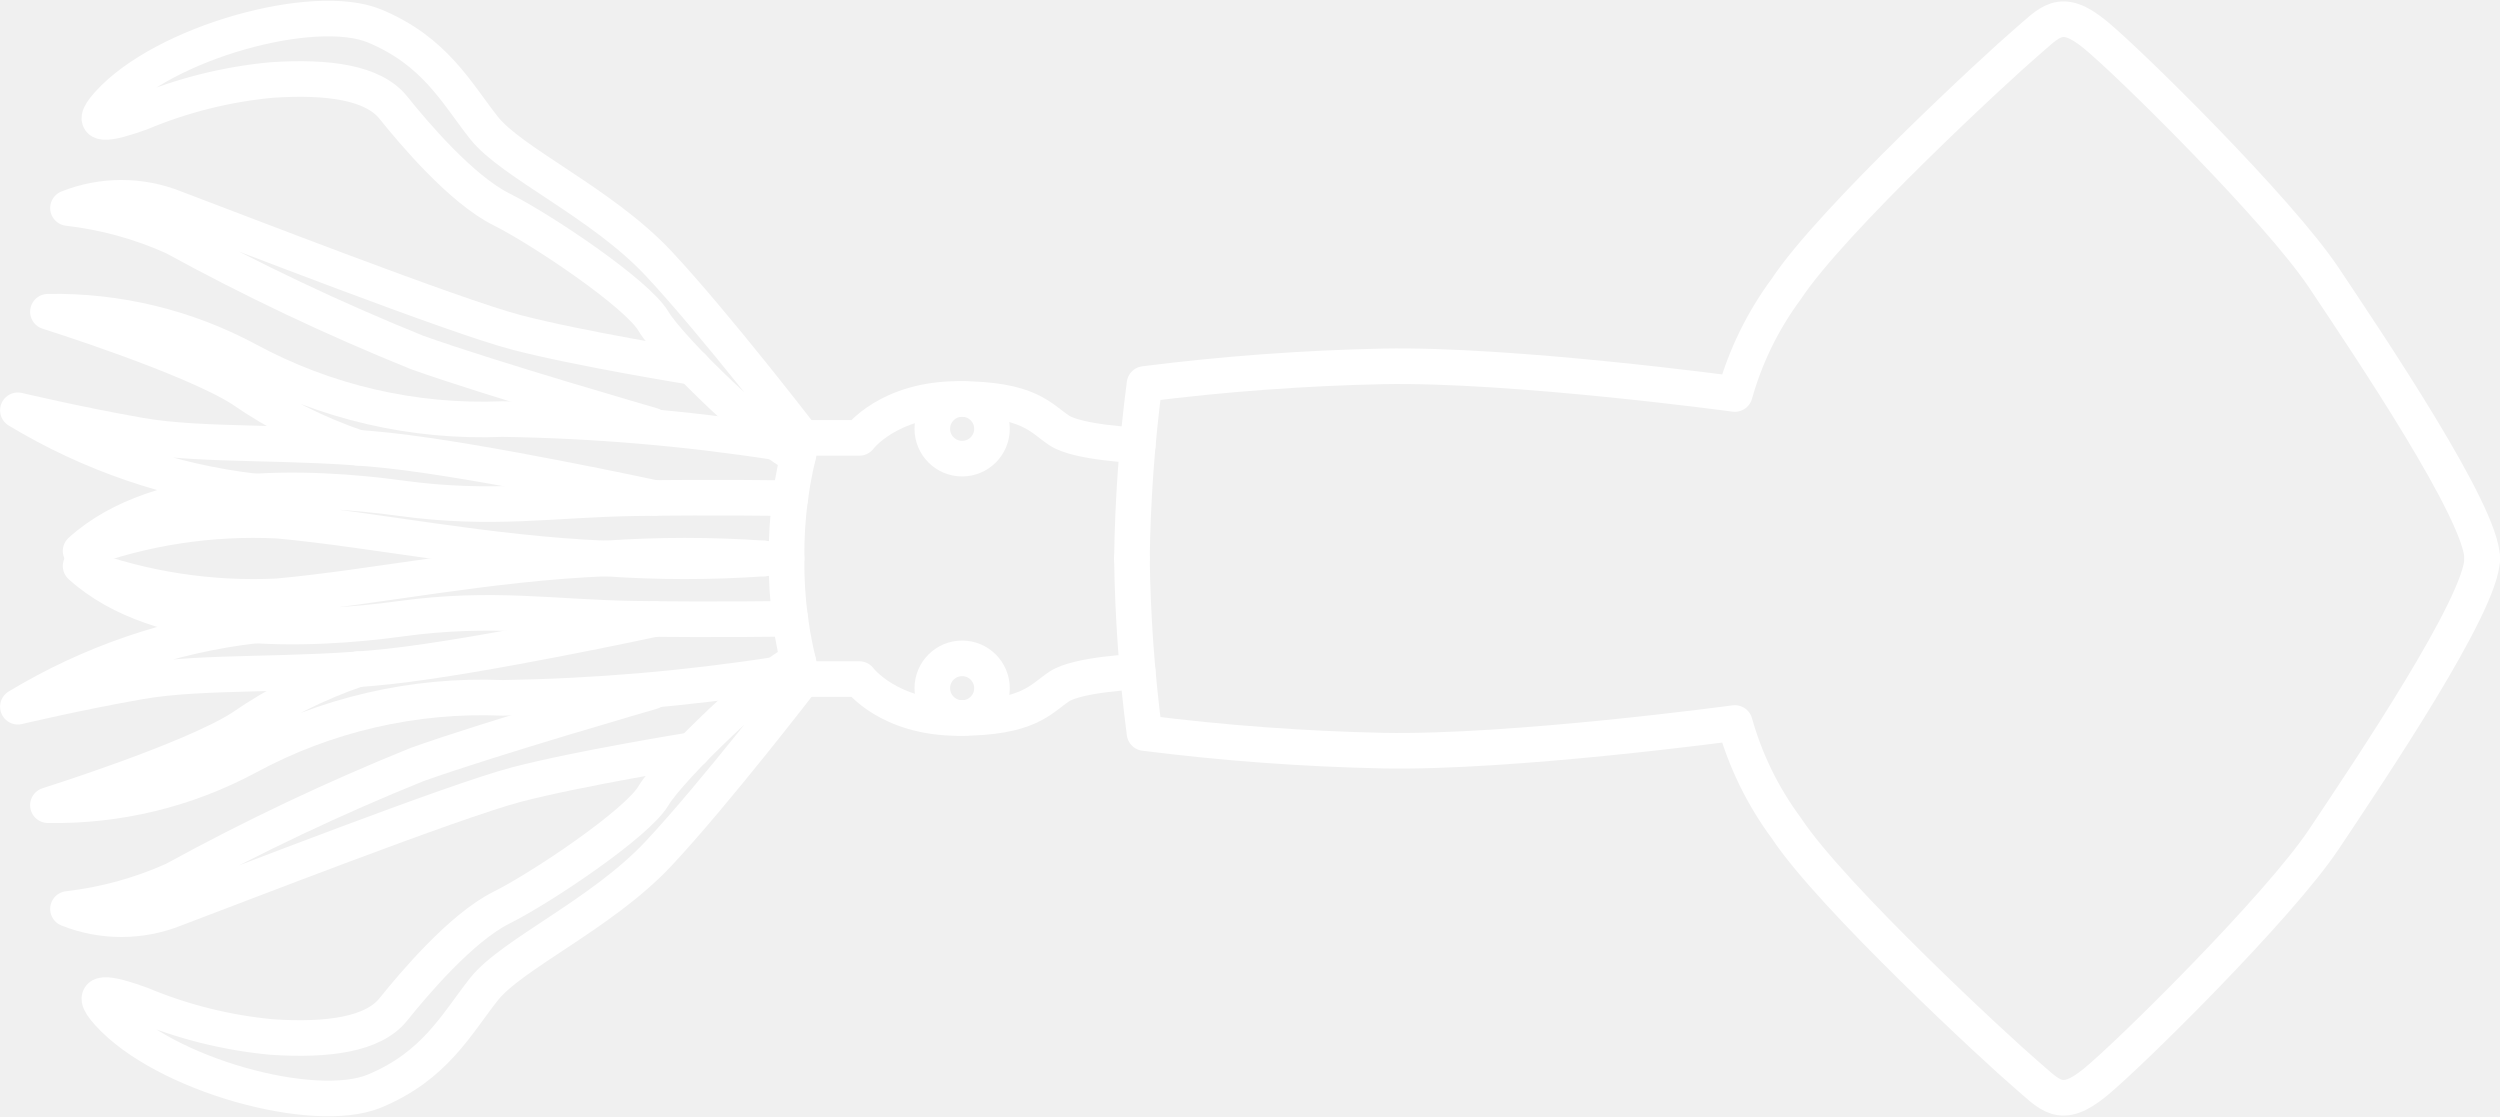
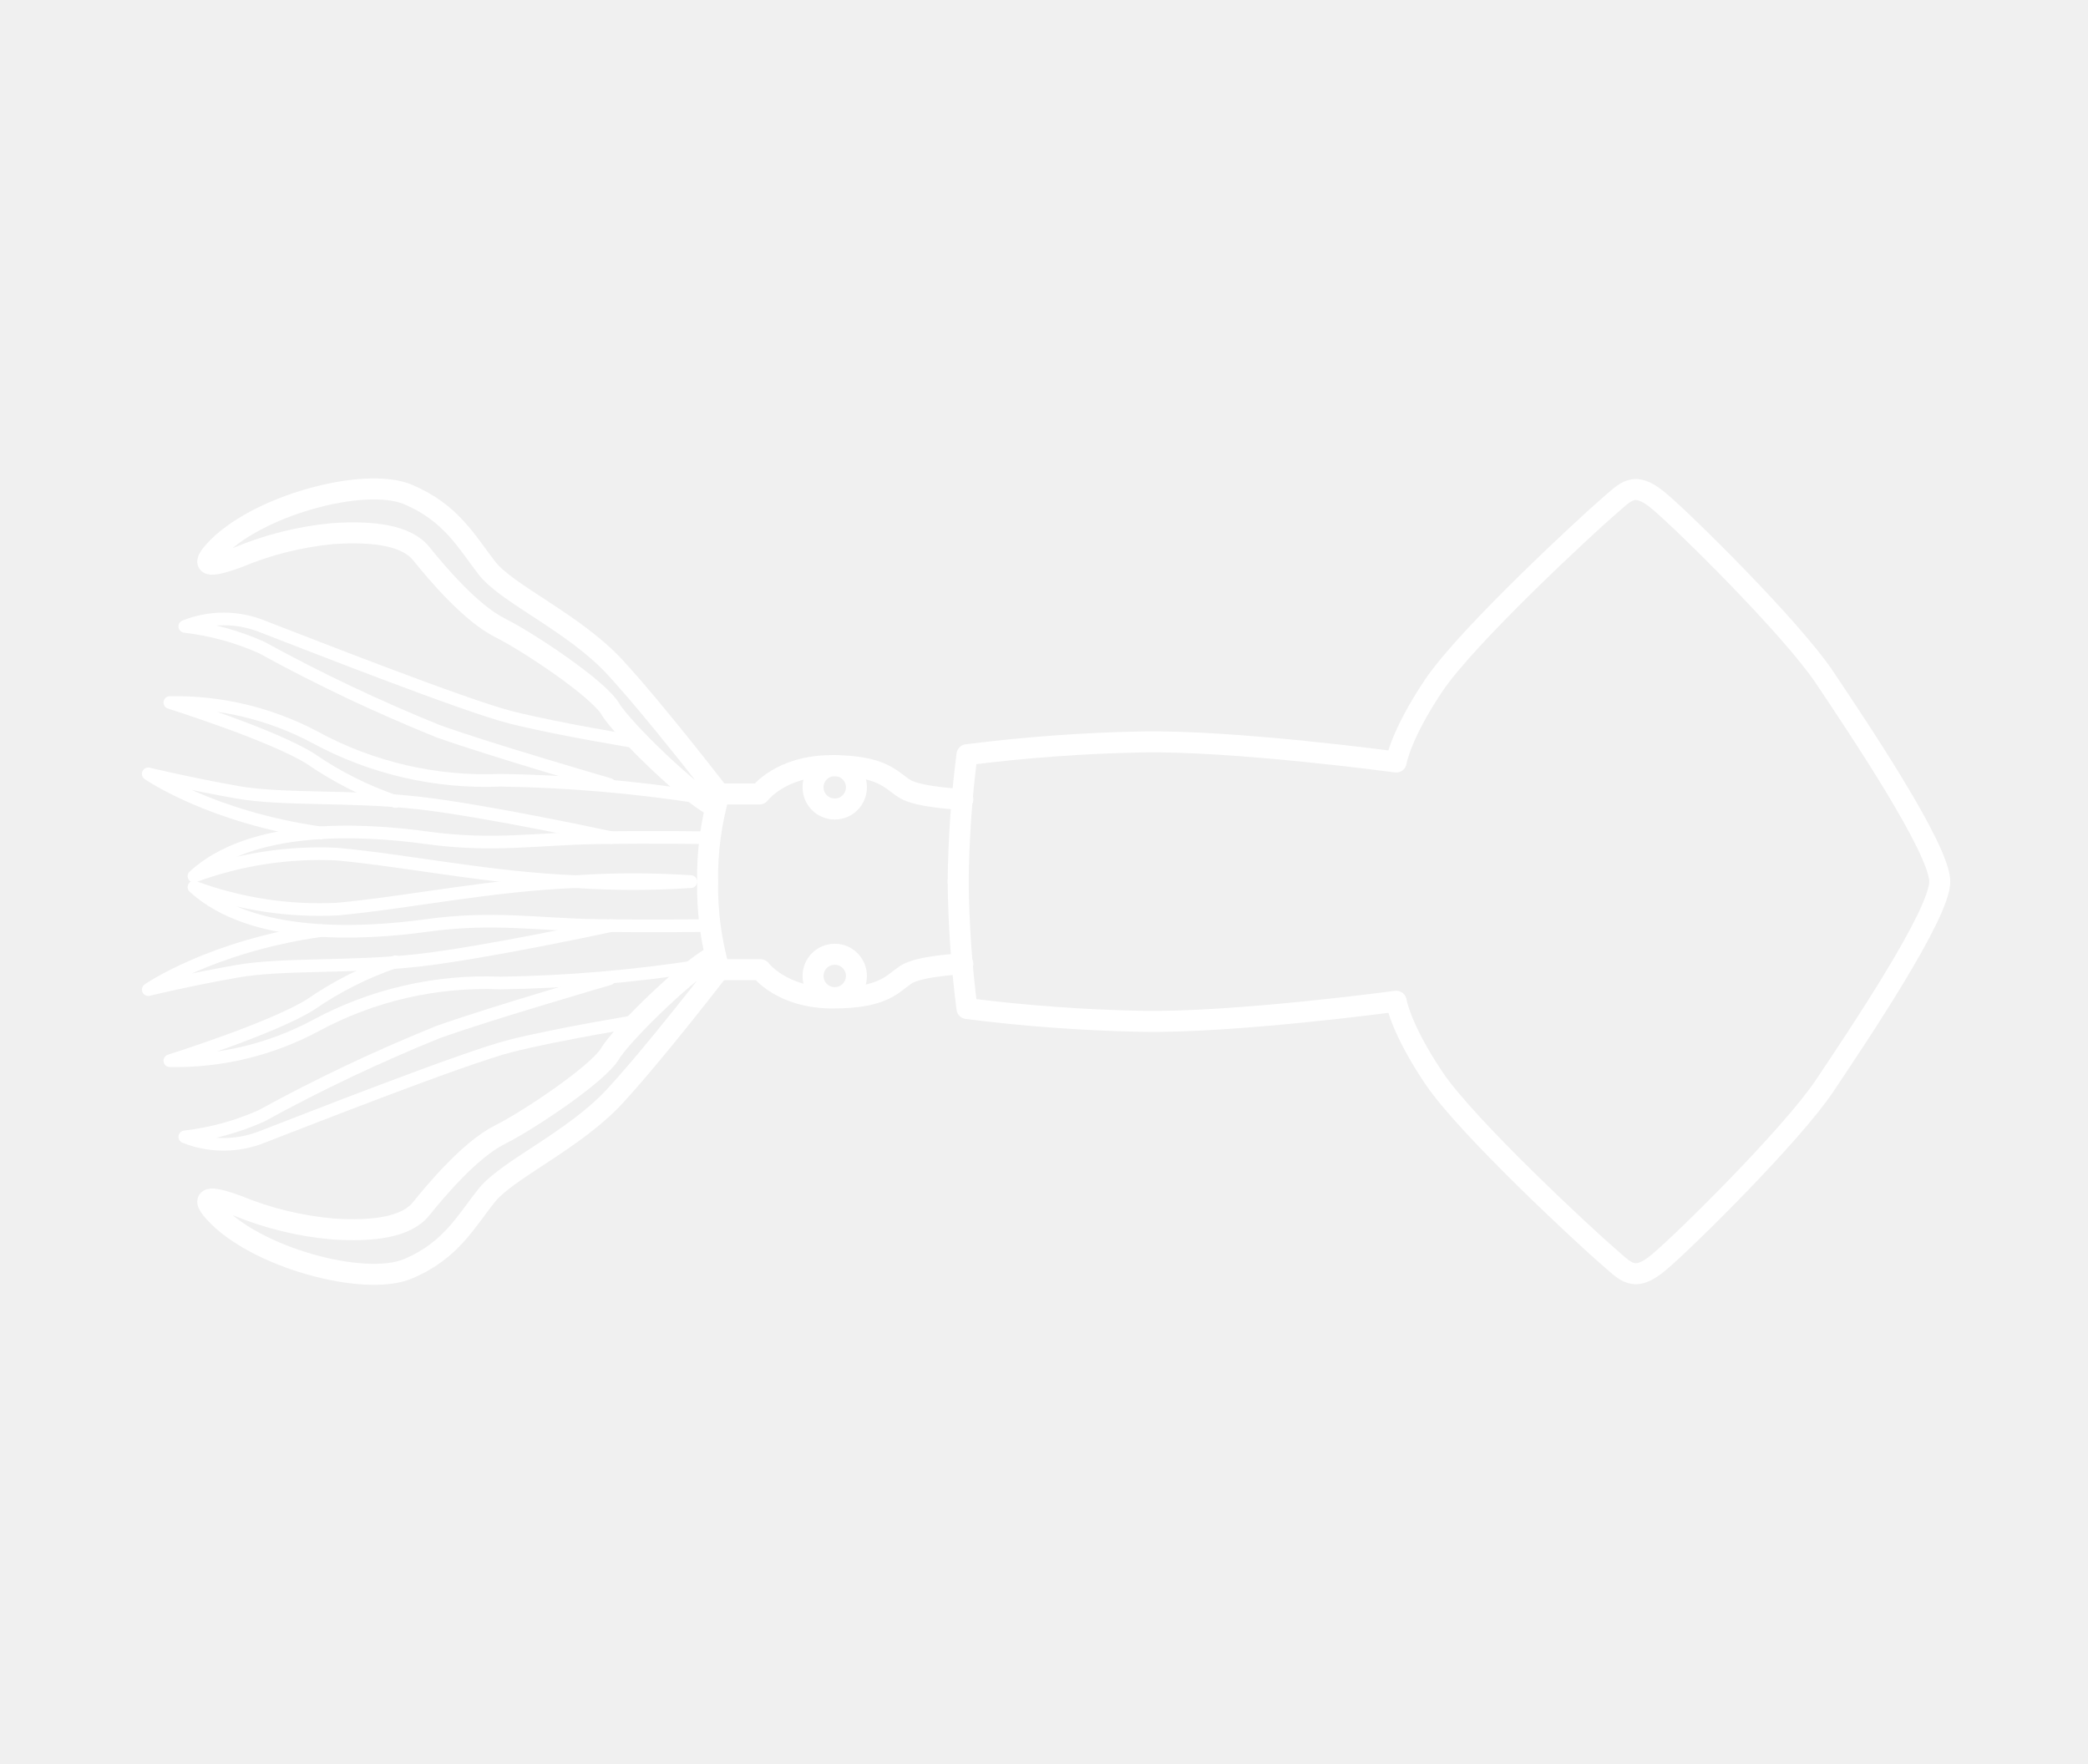
- <svg xmlns="http://www.w3.org/2000/svg" width="122.916" height="54.918" viewBox="0 0 122.916 54.918">
+ <svg xmlns="http://www.w3.org/2000/svg" viewBox="0 0 180 152">
  <defs>
-     <style>
-             .prefix__cls-1{fill:none;stroke:#fff;stroke-linecap:round;stroke-linejoin:round;stroke-width:1.75px}
-         </style>
+     <style>.cls-1,.cls-2,.cls-3{fill:none;}.cls-2,.cls-3{stroke:#fff;stroke-linecap:round;stroke-linejoin:round;}.cls-2{stroke-width:1.81px;}.cls-3{stroke-width:1.09px;}</style>
  </defs>
-   <g id="prefix__jimbo-flying-squid" transform="translate(.875 .907)">
-     <g id="prefix__그룹_199" data-name="그룹 199">
-       <path id="prefix__패스_175" d="M1818.44 204.942c0-2.223-5.558-10.468-7.781-13.8s-9.51-10.529-11.24-11.95-2.224-.618-3.458.432-9.51 8.684-11.734 12.062a15.878 15.878 0 00-2.532 5.168s-10.93-1.482-17.291-1.359a111.986 111.986 0 00-11.734.865 73.842 73.842 0 00-.618 8.584" class="prefix__cls-1" data-name="패스 175" transform="translate(-1697.274 -178.389)" />
-       <path id="prefix__패스_176" d="M1745.459 206.94s-2.941-.116-3.867-.734-1.483-1.544-4.941-1.544-4.879 1.914-4.879 1.914h-2.779a20.556 20.556 0 00-.8 5.928" class="prefix__cls-1" data-name="패스 176" transform="translate(-1690.395 -185.954)" />
-       <path id="prefix__패스_177" d="M1715.307 199s-4.323-5.62-7.1-8.585-7.225-4.94-8.584-6.669-2.408-3.767-5.373-5-10.362.8-13.092 3.829c-1.112 1.236.061.989 1.606.433a21.931 21.931 0 016.422-1.606c2.779-.186 5 .123 5.99 1.359s3.335 4.014 5.312 5 6.669 4.138 7.472 5.5 5.644 6.058 7.114 6.611" class="prefix__cls-1" data-name="패스 177" transform="translate(-1676.709 -178.375)" />
-       <path id="prefix__패스_178" d="M1709.275 199.094s-5.585-.9-8.672-1.707-13.833-5-16.8-6.114a7.081 7.081 0 00-5.25 0 17.618 17.618 0 015.188 1.424 113 113 0 0011.981 5.678c3.643 1.3 11.548 3.582 11.548 3.582" class="prefix__cls-1" data-name="패스 178" transform="translate(-1676.086 -181.951)" />
-       <path id="prefix__패스_179" d="M1712.977 205.046a97.67 97.67 0 00-13.454-1.141 24.218 24.218 0 01-12.537-2.9 19.982 19.982 0 00-9.819-2.378s6.978 2.193 9.51 3.8a23.31 23.31 0 005.739 2.891" class="prefix__cls-1" data-name="패스 179" transform="translate(-1675.686 -184.208)" />
-       <path id="prefix__패스_180" d="M1714.321 211.363s-3.648-.061-7.663 0-6.978.618-11.486 0-11.858-.927-15.748 2.593a24.543 24.543 0 019.7-1.489c4.755.439 10.251 1.613 16.119 1.86a55.676 55.676 0 007.781 0" class="prefix__cls-1" data-name="패스 180" transform="translate(-1676.336 -187.774)" />
-       <path id="prefix__패스_181" d="M1706.4 209.755s-8.523-1.84-13.093-2.334-9.078-.186-12.228-.742-5.99-1.235-5.99-1.235a29.1 29.1 0 0011.671 3.994" class="prefix__cls-1" data-name="패스 181" transform="translate(-1675.085 -186.179)" />
-       <path id="prefix__패스_182" d="M1818.44 215.683c0 2.223-5.558 10.468-7.781 13.8s-9.51 10.53-11.24 11.95-2.224.618-3.458-.432-9.51-8.684-11.734-12.062a15.878 15.878 0 01-2.532-5.168s-10.93 1.482-17.291 1.359a111.986 111.986 0 01-11.734-.865 73.842 73.842 0 01-.618-8.584" class="prefix__cls-1" data-name="패스 182" transform="translate(-1697.274 -189.131)" />
-       <path id="prefix__패스_183" d="M1745.459 221.249s-2.941.115-3.867.733-1.483 1.544-4.941 1.544-4.879-1.914-4.879-1.914h-2.779a20.556 20.556 0 01-.8-5.929" class="prefix__cls-1" data-name="패스 183" transform="translate(-1690.395 -189.131)" />
-       <path id="prefix__패스_184" d="M1715.307 223.662s-4.323 5.62-7.1 8.585-7.225 4.941-8.584 6.669-2.408 3.767-5.373 5-10.362-.8-13.092-3.829c-1.112-1.236.061-.989 1.606-.433a21.951 21.951 0 006.422 1.606c2.779.185 5-.124 5.99-1.359s3.335-4.015 5.312-5 6.669-4.138 7.472-5.5 5.644-6.058 7.114-6.611" class="prefix__cls-1" data-name="패스 184" transform="translate(-1676.709 -191.181)" />
-       <path id="prefix__패스_185" d="M1709.275 227.744s-5.585.9-8.672 1.707-13.833 5-16.8 6.114a7.077 7.077 0 01-5.25 0 17.631 17.631 0 005.188-1.423 112.848 112.848 0 0111.981-5.679c3.643-1.3 11.548-3.582 11.548-3.582" class="prefix__cls-1" data-name="패스 185" transform="translate(-1676.086 -191.783)" />
-       <path id="prefix__패스_186" d="M1712.977 223.6a97.671 97.671 0 01-13.454 1.141 24.218 24.218 0 00-12.537 2.9 19.982 19.982 0 01-9.819 2.378s6.978-2.193 9.51-3.8a23.31 23.31 0 015.739-2.891" class="prefix__cls-1" data-name="패스 186" transform="translate(-1675.686 -191.337)" />
-       <path id="prefix__패스_187" d="M1714.321 218.6s-3.648.061-7.663 0-6.978-.618-11.486 0-11.858.927-15.748-2.593a24.543 24.543 0 009.7 1.489c4.755-.439 10.251-1.613 16.119-1.86a55.683 55.683 0 017.781 0" class="prefix__cls-1" data-name="패스 187" transform="translate(-1676.336 -189.086)" />
-       <path id="prefix__패스_188" d="M1706.4 219.865s-8.523 1.84-13.093 2.335-9.078.185-12.228.741-5.99 1.235-5.99 1.235a29.1 29.1 0 0111.671-3.994" class="prefix__cls-1" data-name="패스 188" transform="translate(-1675.085 -190.336)" />
-     </g>
-     <circle id="prefix__타원_66" cx="1.467" cy="1.467" r="1.467" class="prefix__cls-1" data-name="타원 66" transform="translate(44.963 18.709)" />
-     <circle id="prefix__타원_67" cx="1.467" cy="1.467" r="1.467" class="prefix__cls-1" data-name="타원 67" transform="translate(44.963 31.462)" />
+   <g id="Layer_2" data-name="Layer 2">
+     <rect class="cls-1" width="180" height="152" />
+     <path class="cls-2" d="M167.22,76c0-2.83-7.08-13.34-9.92-17.59S145.18,45,143,43.18s-2.84-.79-4.41.55-12.12,11.07-15,15.37-3.23,6.59-3.23,6.59-13.93-1.89-22-1.73a140.94,140.94,0,0,0-15,1.1A93.7,93.7,0,0,0,82.6,76" />
+     <path class="cls-2" d="M83,68.91S79.22,68.76,78,68s-1.89-2-6.3-2-6.22,2.44-6.22,2.44H62A26.06,26.06,0,0,0,61,76" />
+     <path class="cls-2" d="M62,68.44s-5.51-7.16-9-10.94S43.72,51.2,42,49s-3.07-4.8-6.84-6.38-13.21,1-16.69,4.89c-1.42,1.57.08,1.25,2,.55A28.1,28.1,0,0,1,28.68,46c3.54-.24,6.38.16,7.64,1.73s4.25,5.12,6.77,6.38,8.5,5.27,9.52,7,7.19,7.72,9.07,8.43" />
+     <path class="cls-3" d="M55.08,64S48,62.85,44,61.83,26.4,55.46,22.62,54a9,9,0,0,0-6.69,0,22.52,22.52,0,0,1,6.61,1.81,142.57,142.57,0,0,0,15.27,7.24c4.65,1.65,14.72,4.57,14.72,4.57" />
+     <path class="cls-3" d="M60.31,68.72a123.88,123.88,0,0,0-17.15-1.46,30.78,30.78,0,0,1-16-3.7,25.63,25.63,0,0,0-12.52-3s8.89,2.8,12.12,4.84a30,30,0,0,0,7.32,3.69" />
+     <path class="cls-3" d="M61.2,72.22s-4.65-.08-9.77,0-8.9.79-14.64,0S21.67,71,16.72,75.53a31.21,31.21,0,0,1,12.35-1.9c6.07.56,13.07,2.06,20.55,2.37a72.09,72.09,0,0,0,9.92,0" />
+     <path class="cls-3" d="M52.69,72.21s-10.86-2.35-16.69-3S24.43,69,20.42,68.29s-7.64-1.58-7.64-1.58,5.35,3.73,14.88,5.09" />
+     <path class="cls-2" d="M167.22,76c0,2.83-7.08,13.34-9.92,17.59S145.18,107,143,108.82s-2.84.79-4.41-.55-12.12-11.07-15-15.37-3.23-6.59-3.23-6.59-13.93,1.89-22,1.73a140.94,140.94,0,0,1-15-1.1A93.7,93.7,0,0,1,82.6,76" />
+     <path class="cls-2" d="M83,83.09s-3.74.15-4.92.94-1.89,2-6.3,2-6.22-2.44-6.22-2.44H62A26.06,26.06,0,0,1,61,76" />
+     <path class="cls-2" d="M62,83.56s-5.51,7.16-9,10.94-9.21,6.3-11,8.5-3.07,4.8-6.84,6.38-13.21-1-16.69-4.89c-1.42-1.57.08-1.25,2-.55a28.1,28.1,0,0,0,8.19,2c3.54.24,6.38-.16,7.64-1.73s4.25-5.12,6.77-6.38,8.5-5.27,9.52-7,7.19-7.72,9.07-8.43" />
+     <path class="cls-3" d="M55.08,88S48,89.15,44,90.17,26.4,96.54,22.62,98a9,9,0,0,1-6.69,0,22.52,22.52,0,0,0,6.61-1.81,142.57,142.57,0,0,1,15.27-7.24c4.65-1.65,14.72-4.57,14.72-4.57" />
+     <path class="cls-3" d="M60.31,83.28a123.88,123.88,0,0,1-17.15,1.46,30.78,30.78,0,0,0-16,3.7,25.63,25.63,0,0,1-12.52,3s8.89-2.8,12.12-4.84a30,30,0,0,1,7.32-3.69" />
+     <path class="cls-3" d="M61.2,79.78s-4.65.08-9.77,0-8.9-.79-14.64,0S21.67,81,16.72,76.47a31.21,31.21,0,0,0,12.35,1.9c6.07-.56,13.07-2.06,20.55-2.37a72.09,72.09,0,0,1,9.92,0" />
+     <path class="cls-3" d="M52.69,79.79s-10.86,2.35-16.69,3-11.57.24-15.58.94-7.64,1.58-7.64,1.58,5.35-3.73,14.88-5.09" />
+     <circle class="cls-2" cx="71.96" cy="67.87" r="1.87" />
+     <circle class="cls-2" cx="71.96" cy="84.13" r="1.87" />
  </g>
</svg>
